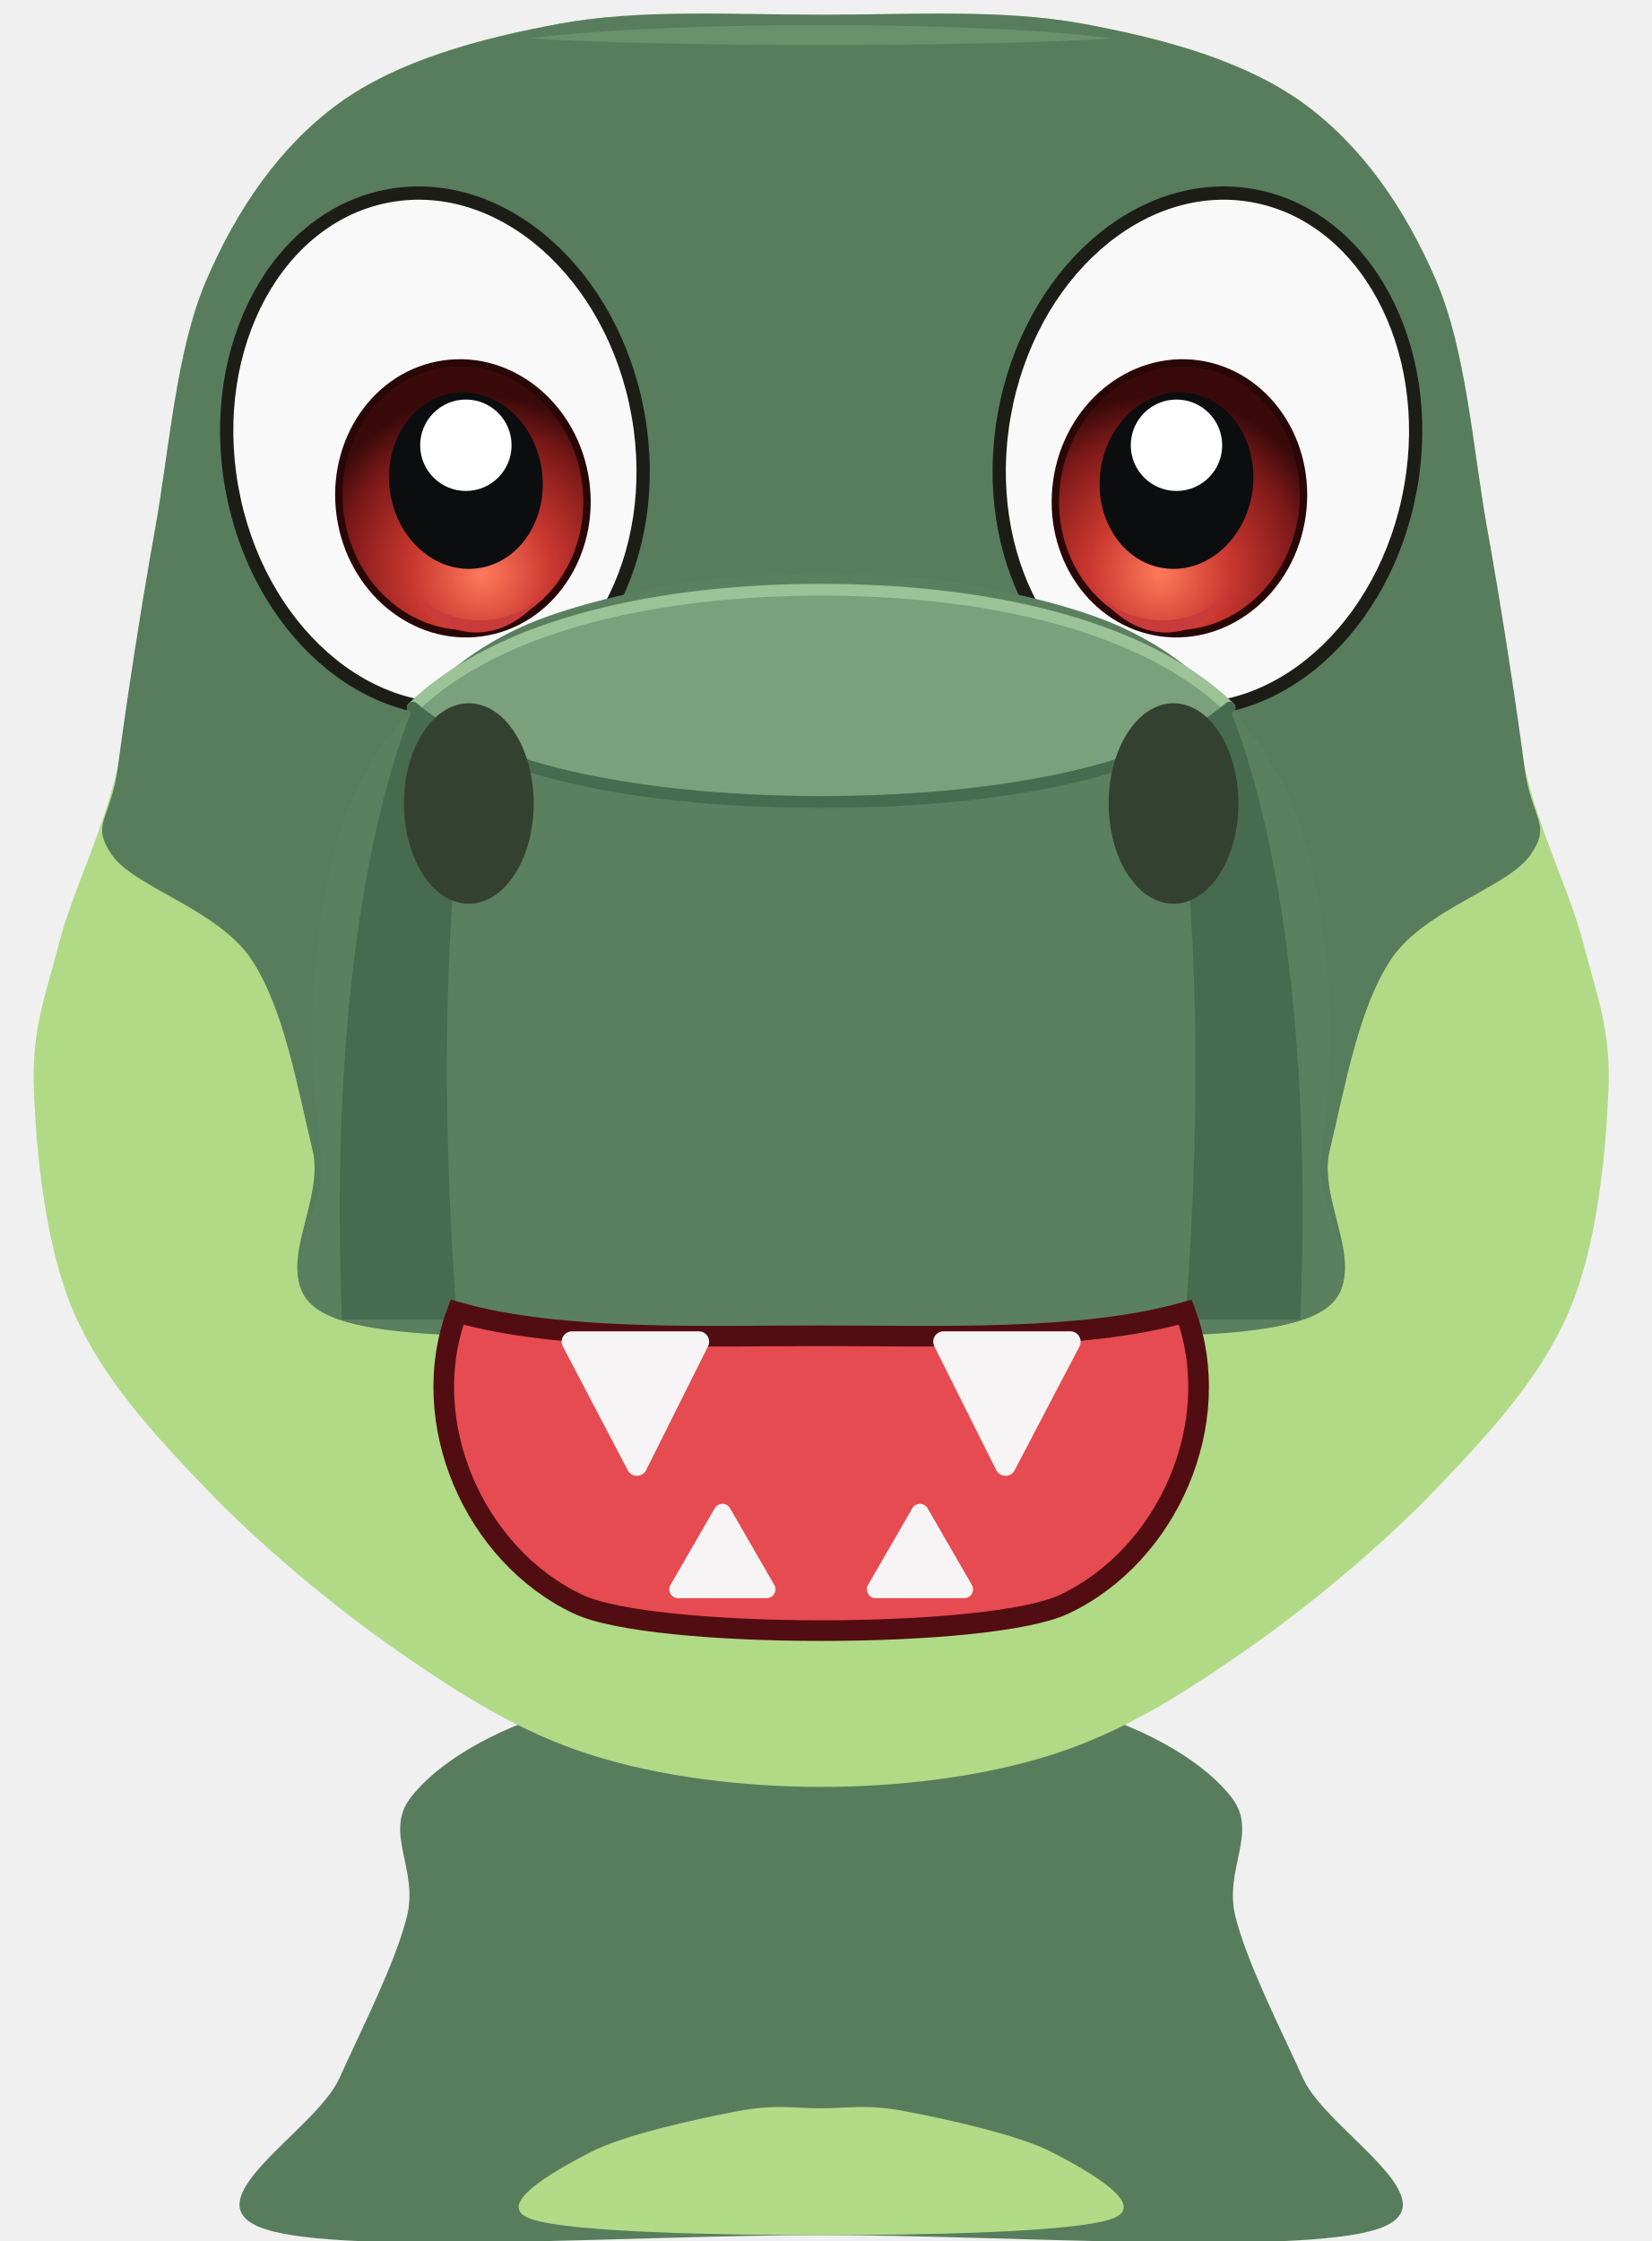
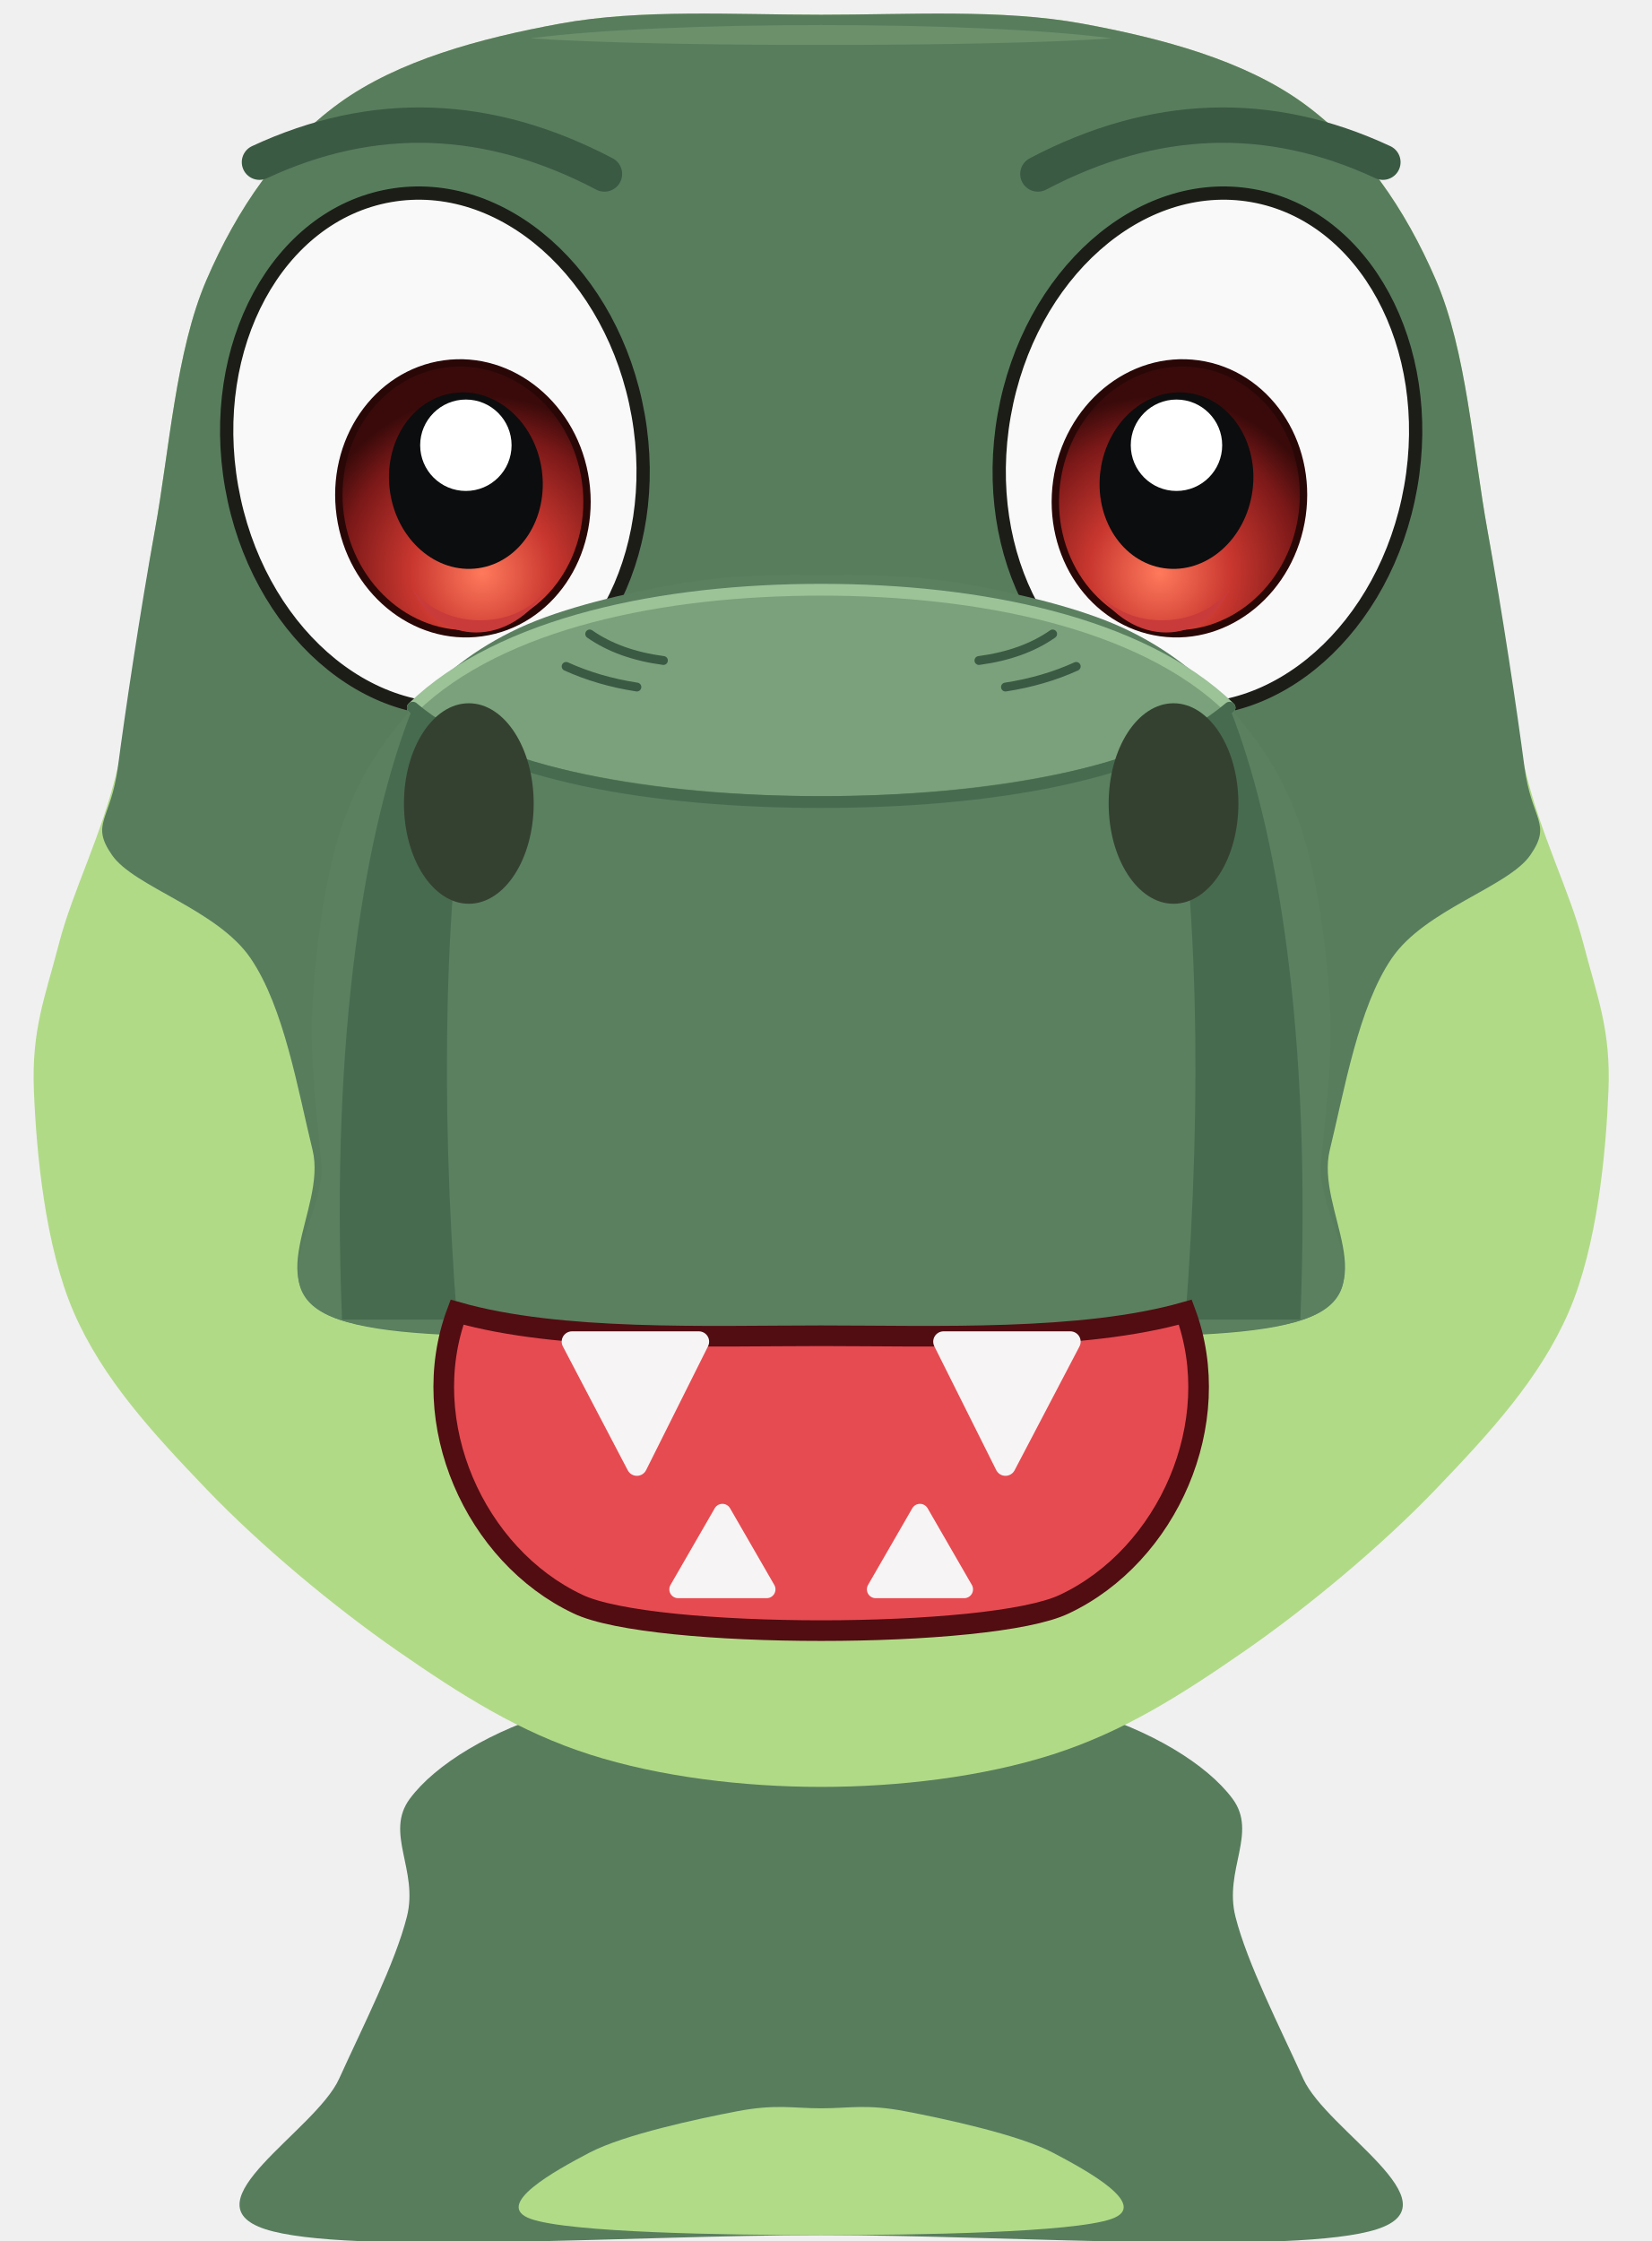
<svg xmlns="http://www.w3.org/2000/svg" viewBox="20 40 1120 1520">
  <defs>
    <radialGradient id="liruf-gr-iris-l" gradientUnits="userSpaceOnUse" cx="340" cy="430" r="120">
      <stop offset="0" stop-color="#ff7a5c" />
      <stop offset="0.4" stop-color="#c9372f" />
      <stop offset="0.8" stop-color="#7a1818" />
      <stop offset="1" stop-color="#3a0a0a" />
    </radialGradient>
  </defs>
  <g id="liruf-chest">
    <path id="liruf-p-chest" d="M577.0 1180.0C518.0 1180.0 446.5 1186.7 400.0 1200.0C353.5 1213.3 315.3 1236.7 298.0 1260.0C280.7 1283.3 304.0 1308.3 296.0 1340.0C288.0 1371.7 266.0 1414.7 250.0 1450.0C234.0 1485.3 145.5 1534.3 200.0 1552.0C254.5 1569.7 451.3 1556.0 577.0 1556.0C702.7 1556.0 899.5 1569.7 954.0 1552.0C1008.5 1534.3 920.0 1485.3 904.0 1450.0C888.0 1414.7 866.0 1371.7 858.0 1340.0C850.0 1308.3 873.3 1283.3 856.0 1260.0C838.7 1236.7 800.5 1213.3 754.0 1200.0C707.5 1186.7 636.0 1180.0 577.0 1180.0Z" fill="#587d5d" />
  </g>
  <g id="liruf-belly">
    <path id="liruf-p-belly" d="M577.0 1470.0C558.0 1470.0 546.2 1467.0 520.0 1472.0C493.8 1477.0 443.3 1487.8 420.0 1500.0C396.7 1512.2 353.8 1535.7 380.0 1545.0C406.2 1554.3 511.3 1556.0 577.0 1556.0C642.7 1556.0 747.8 1554.3 774.0 1545.0C800.2 1535.7 757.3 1512.2 734.0 1500.0C710.7 1487.8 660.2 1477.0 634.0 1472.0C607.8 1467.0 596.0 1470.0 577.0 1470.0Z" fill="#b1db87" />
  </g>
  <g id="liruf-silhouette">
    <path id="liruf-p-silhouette" d="M577.0 50.0C518.0 50.0 454.5 46.0 400.0 56.0C345.5 66.0 290.0 81.0 250.0 110.0C210.0 139.0 180.8 181.7 160.0 230.0C139.2 278.3 135.0 345.0 125.0 400.0C115.0 455.0 110.8 513.3 100.0 560.0C89.2 606.7 69.5 643.3 60.0 680.0C50.5 716.7 41.3 738.3 43.0 780.0C44.7 821.7 50.5 885.0 70.0 930.0C89.5 975.0 123.3 1011.7 160.0 1050.0C196.7 1088.3 246.7 1130.0 290.0 1160.0C333.3 1190.0 372.2 1214.7 420.0 1230.0C467.8 1245.3 524.7 1252.0 577.0 1252.0C629.3 1252.0 686.2 1245.3 734.0 1230.0C781.8 1214.7 820.7 1190.0 864.0 1160.0C907.3 1130.0 957.3 1088.3 994.0 1050.0C1030.7 1011.7 1064.5 975.0 1084.0 930.0C1103.5 885.0 1109.3 821.7 1111.0 780.0C1112.7 738.3 1103.5 716.7 1094.0 680.0C1084.5 643.3 1064.8 606.7 1054.0 560.0C1043.2 513.3 1039.0 455.0 1029.0 400.0C1019.0 345.0 1014.8 278.3 994.0 230.0C973.2 181.7 944.0 139.0 904.0 110.0C864.0 81.0 808.5 66.0 754.0 56.0C699.5 46.0 636.0 50.0 577.0 50.0Z" fill="#b1da87" />
  </g>
  <g id="liruf-head">
    <path id="liruf-p-head" d="M577.0 50.0C518.0 50.0 454.5 46.0 400.0 56.0C345.5 66.0 290.0 81.0 250.0 110.0C210.0 139.0 180.8 181.7 160.0 230.0C139.2 278.3 135.0 345.0 125.0 400.0C115.0 455.0 104.8 523.3 100.0 560.0C95.2 596.7 81.0 598.3 96.0 620.0C111.0 641.7 167.3 656.7 190.0 690.0C212.7 723.3 222.0 779.2 232.0 820.0C242.0 860.8 192.5 914.7 250.0 935.0C307.5 955.3 468.0 942.0 577.0 942.0C686.0 942.0 846.5 955.3 904.0 935.0C961.5 914.7 912.0 860.8 922.0 820.0C932.0 779.2 941.3 723.3 964.0 690.0C986.7 656.7 1043.0 641.7 1058.0 620.0C1073.0 598.3 1058.8 596.7 1054.0 560.0C1049.2 523.3 1039.0 455.0 1029.0 400.0C1019.0 345.0 1014.8 278.3 994.0 230.0C973.2 181.7 944.0 139.0 904.0 110.0C864.0 81.0 808.5 66.0 754.0 56.0C699.5 46.0 636.0 50.0 577.0 50.0Z" fill="#587d5d" />
  </g>
  <g id="liruf-head-top-shade">
    <path d="M380 66 C470 54 684 54 774 66 C690 72 464 72 380 66 Z" fill="#6b906a" />
  </g>
  <g id="liruf-eye-white-l">
-     <ellipse cx="315.0" cy="346.0" rx="140.0" ry="176.0" transform="rotate(-10.0 315.0 346.0)" fill="#f9f9f9" stroke="#1d1d18" stroke-width="9" />
+     <g id="liruf-eye-white-l-art">
+       <ellipse cx="315.0" cy="346.0" rx="140.0" ry="176.0" transform="rotate(-10.0 315.0 346.0)" fill="#f9f9f9" stroke="#1d1d18" stroke-width="9" />
+     </g>
  </g>
  <g id="liruf-eye-white-r">
-     <use href="#liruf-eye-white-l" transform="translate(1154.0 0) scale(-1 1)" />
+     <use href="#liruf-eye-white-l-art" transform="translate(1154.0 0) scale(-1 1)" />
  </g>
  <g id="liruf-iris-l">
-     <ellipse cx="334.0" cy="378.0" rx="84.0" ry="92.0" transform="rotate(-8.0 334.0 378.0)" fill="url(#liruf-gr-iris-l)" stroke="#2a0707" stroke-width="5" />
+     <g id="liruf-iris-l-art">
+       <ellipse cx="334.0" cy="378.0" rx="84.0" ry="92.0" transform="rotate(-8.0 334.0 378.0)" fill="url(#liruf-gr-iris-l)" stroke="#2a0707" stroke-width="5" />
+     </g>
  </g>
  <g id="liruf-iris-r">
-     <use href="#liruf-iris-l" transform="translate(1154.0 0) scale(-1 1)" />
+     <use href="#liruf-iris-l-art" transform="translate(1154.0 0) scale(-1 1)" />
  </g>
  <g id="liruf-pupil-l">
-     <ellipse cx="336.0" cy="366.0" rx="52.0" ry="60.0" transform="rotate(-8.0 336.0 366.0)" fill="#0c0d0e" />
+     <g id="liruf-pupil-l-art">
+       <ellipse cx="336.0" cy="366.0" rx="52.0" ry="60.0" transform="rotate(-8.0 336.0 366.0)" fill="#0c0d0e" />
+     </g>
  </g>
  <g id="liruf-pupil-r">
-     <use href="#liruf-pupil-l" transform="translate(1154.0 0) scale(-1 1)" />
+     <use href="#liruf-pupil-l-art" transform="translate(1154.0 0) scale(-1 1)" />
  </g>
  <g id="liruf-pupil-glow-l">
-     <path d="M300 440 C318 478 366 480 392 438 C372 468 322 468 300 440 Z" fill="#c93a3a" />
+     <g id="liruf-pupil-glow-l-art">
+       <path d="M300 440 C318 478 366 480 392 438 C372 468 322 468 300 440 Z" fill="#c93a3a" />
+     </g>
  </g>
  <g id="liruf-pupil-glow-r">
-     <use href="#liruf-pupil-glow-l" transform="translate(1154.0 0) scale(-1 1)" />
+     <use href="#liruf-pupil-glow-l-art" transform="translate(1154.0 0) scale(-1 1)" />
  </g>
  <g id="liruf-glint-l">
-     <circle cx="336" cy="342" r="31" fill="#ffffff" />
+     <g id="liruf-glint-l-art">
+       <circle cx="336" cy="342" r="31" fill="#ffffff" />
+     </g>
  </g>
  <g id="liruf-glint-r">
-     <use href="#liruf-glint-l" transform="translate(1154.0 0) scale(-1 1)" />
+     <use href="#liruf-glint-l-art" transform="translate(1154.0 0) scale(-1 1)" />
  </g>
  <g id="liruf-snout-shadow">
    <path d="M300 520 C340 470 470 448 577 448 C684 448 814 470 854 520 C870 640 860 800 840 935 L314 935 C294 800 284 640 300 520 Z" fill="#3f5f47" />
  </g>
  <g id="liruf-snout">
    <path id="liruf-p-snout" d="M577.0 430.0C544.7 430.0 514.2 430.0 480.0 436.0C445.8 442.0 402.0 452.0 372.0 466.0C342.0 480.0 320.0 497.7 300.0 520.0C280.0 542.3 263.3 566.7 252.0 600.0C240.7 633.3 234.3 681.7 232.0 720.0C229.7 758.3 235.0 794.2 238.0 830.0C241.0 865.8 193.5 916.3 250.0 935.0C306.5 953.7 468.0 942.0 577.0 942.0C686.0 942.0 847.5 953.7 904.0 935.0C960.5 916.3 913.0 865.8 916.0 830.0C919.0 794.2 924.3 758.3 922.0 720.0C919.7 681.7 913.3 633.3 902.0 600.0C890.7 566.7 874.0 542.3 854.0 520.0C834.0 497.7 812.0 480.0 782.0 466.0C752.0 452.0 708.2 442.0 674.0 436.0C639.8 430.0 609.3 430.0 577.0 430.0Z" fill="#5a8060" />
  </g>
  <g id="liruf-snout-side-l">
-     <path d="M300 520 C268 600 244 740 252 935 L330 935 C318 780 322 640 340 540 Z" fill="#476b4f" />
+     <g id="liruf-snout-side-l-art">
+       <path d="M300 520 C268 600 244 740 252 935 L330 935 C318 780 322 640 340 540 Z" fill="#476b4f" />
+     </g>
  </g>
  <g id="liruf-snout-side-r">
-     <use href="#liruf-snout-side-l" transform="translate(1154.0 0) scale(-1 1)" />
+     <use href="#liruf-snout-side-l-art" transform="translate(1154.0 0) scale(-1 1)" />
  </g>
  <g id="liruf-snout-top-plane">
    <path d="M300 520 C360 462 470 440 577 440 C684 440 794 462 854 520 C800 560 690 580 577 580 C464 580 354 560 300 520 Z" fill="#7aa17b" />
  </g>
  <g id="liruf-snout-top-edge">
    <path d="M300 520 C360 462 470 440 577 440 C684 440 794 462 854 520" stroke="#9cc298" stroke-width="8" stroke-linecap="round" fill="none" />
  </g>
  <g id="liruf-snout-front-edge">
    <path d="M300 520 C354 566 464 584 577 584 C690 584 800 566 854 520" stroke="#476b4f" stroke-width="8" stroke-linecap="round" fill="none" />
  </g>
  <g id="liruf-mouth">
    <path d="M330 930 C400 950 500 946 577 946 C654 946 754 950 824 930 C852 1005 812 1095 742 1128 C692 1152 462 1152 412 1128 C342 1095 302 1005 330 930 Z" fill="#e64b51" />
  </g>
  <g id="liruf-mouth-outline">
    <path d="M330 930 C400 950 500 946 577 946 C654 946 754 950 824 930 C852 1005 812 1095 742 1128 C692 1152 462 1152 412 1128 C342 1095 302 1005 330 930 Z" stroke="#510d12" stroke-width="14" stroke-linecap="round" fill="none" />
  </g>
  <g id="liruf-fang-upper-l">
-     <path d="M408 950 L494 950 L452 1034 Z" fill="#f6f4f4" stroke="#f6f4f4" stroke-width="14" stroke-linejoin="round" />
+     <g id="liruf-fang-upper-l-art">
+       <path d="M408 950 L494 950 L452 1034 Z" fill="#f6f4f4" stroke="#f6f4f4" stroke-width="14" stroke-linejoin="round" />
+     </g>
  </g>
  <g id="liruf-fang-upper-r">
-     <use href="#liruf-fang-upper-l" transform="translate(1154.0 0) scale(-1 1)" />
+     <use href="#liruf-fang-upper-l-art" transform="translate(1154.0 0) scale(-1 1)" />
  </g>
  <g id="liruf-fang-lower-l">
-     <path d="M480 1118 L540 1118 L510 1066 Z" fill="#f6f4f4" stroke="#f6f4f4" stroke-width="12" stroke-linejoin="round" />
+     <g id="liruf-fang-lower-l-art">
+       <path d="M480 1118 L540 1118 L510 1066 Z" fill="#f6f4f4" stroke="#f6f4f4" stroke-width="12" stroke-linejoin="round" />
+     </g>
  </g>
  <g id="liruf-fang-lower-r">
-     <use href="#liruf-fang-lower-l" transform="translate(1154.0 0) scale(-1 1)" />
+     <use href="#liruf-fang-lower-l-art" transform="translate(1154.0 0) scale(-1 1)" />
  </g>
  <g id="liruf-nostril-l">
-     <ellipse cx="338.0" cy="585.0" rx="44.0" ry="68.0" transform="rotate(0.0 338.0 585.0)" fill="#354130" />
+     <g id="liruf-nostril-l-art">
+       <ellipse cx="338.0" cy="585.0" rx="44.0" ry="68.0" transform="rotate(0.0 338.0 585.0)" fill="#354130" />
+     </g>
  </g>
  <g id="liruf-nostril-r">
-     <use href="#liruf-nostril-l" transform="translate(1154.0 0) scale(-1 1)" />
+     <use href="#liruf-nostril-l-art" transform="translate(1154.0 0) scale(-1 1)" />
+   </g>
+   <g id="liruf-brow-l">
+     <g id="liruf-brow-l-art">
+       <path d="M196 150 Q312 96 430 158" stroke="#3b5a43" stroke-width="24" stroke-linecap="round" fill="none" />
+     </g>
+   </g>
+   <g id="liruf-brow-r">
+     <use href="#liruf-brow-l-art" transform="translate(1154.0 0) scale(-1 1)" />
+   </g>
+   <g id="liruf-snout-wrinkle-l">
+     <g id="liruf-snout-wrinkle-l-art">
+       <path d="M420 470 Q440 484 470 488 M404 492 Q426 502 452 506" stroke="#3b5a43" stroke-width="6" stroke-linecap="round" fill="none" />
+     </g>
+   </g>
+   <g id="liruf-snout-wrinkle-r">
+     <use href="#liruf-snout-wrinkle-l-art" transform="translate(1154.0 0) scale(-1 1)" />
  </g>
</svg>
